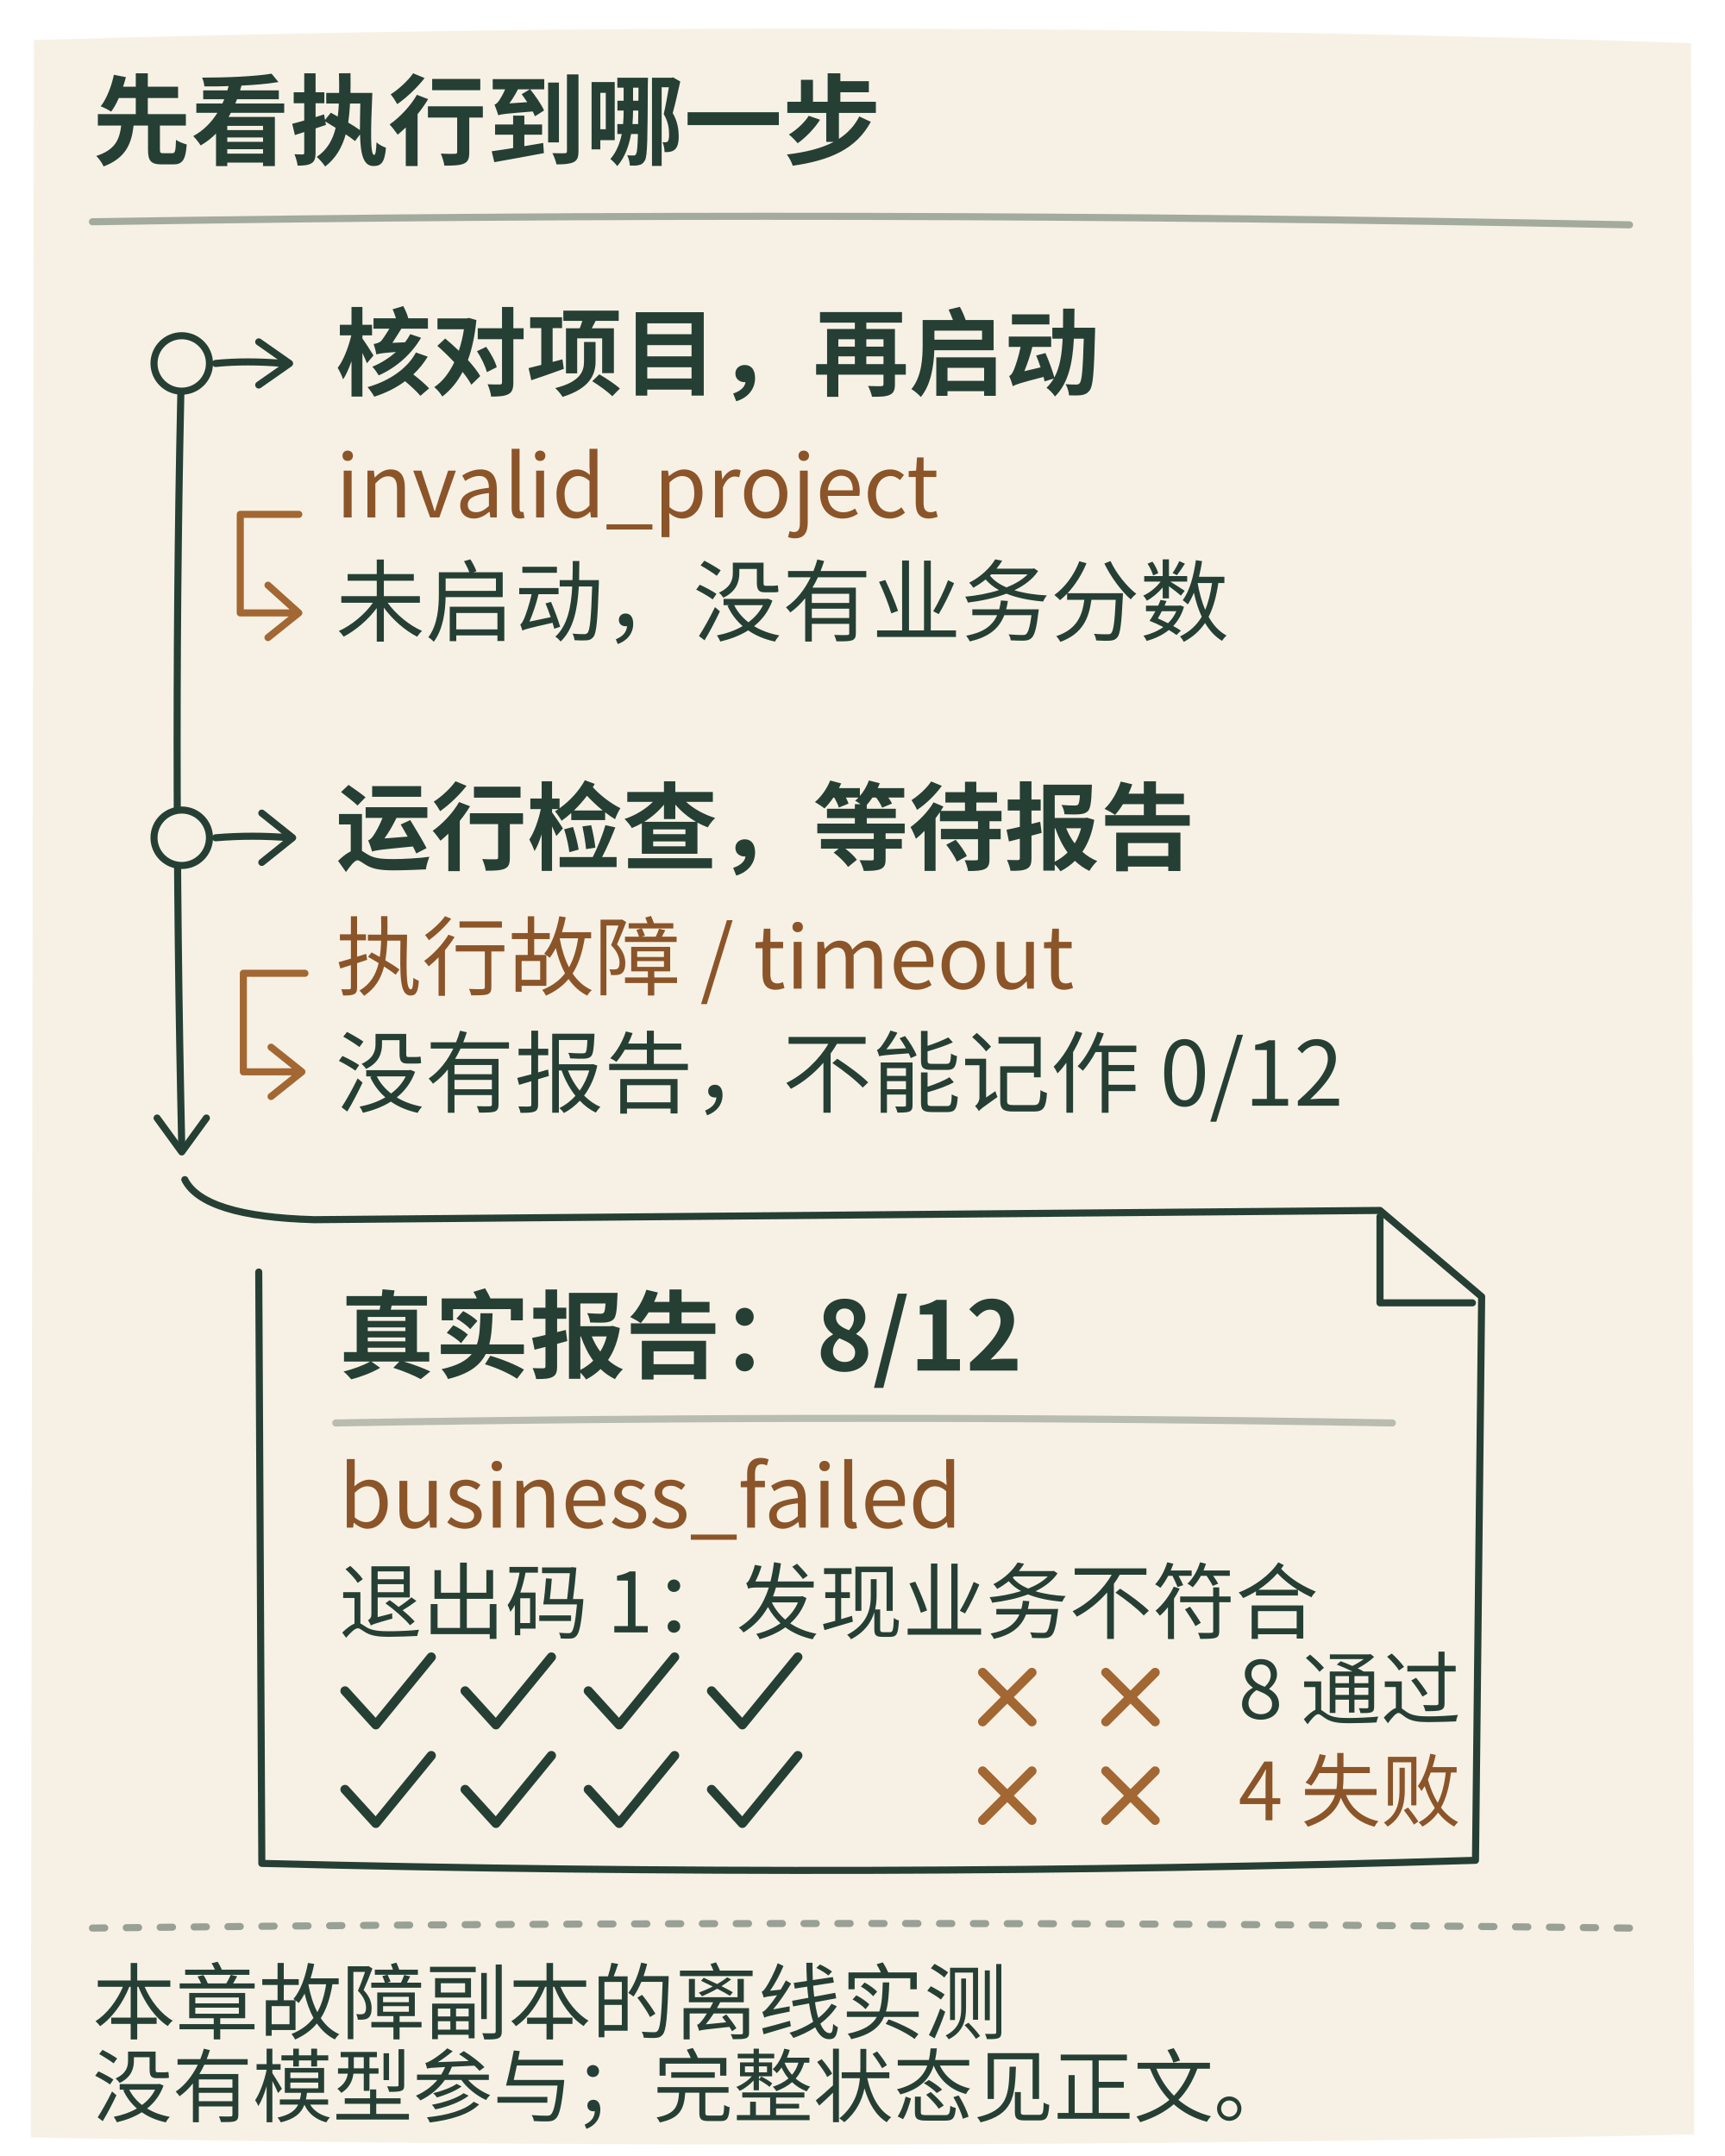
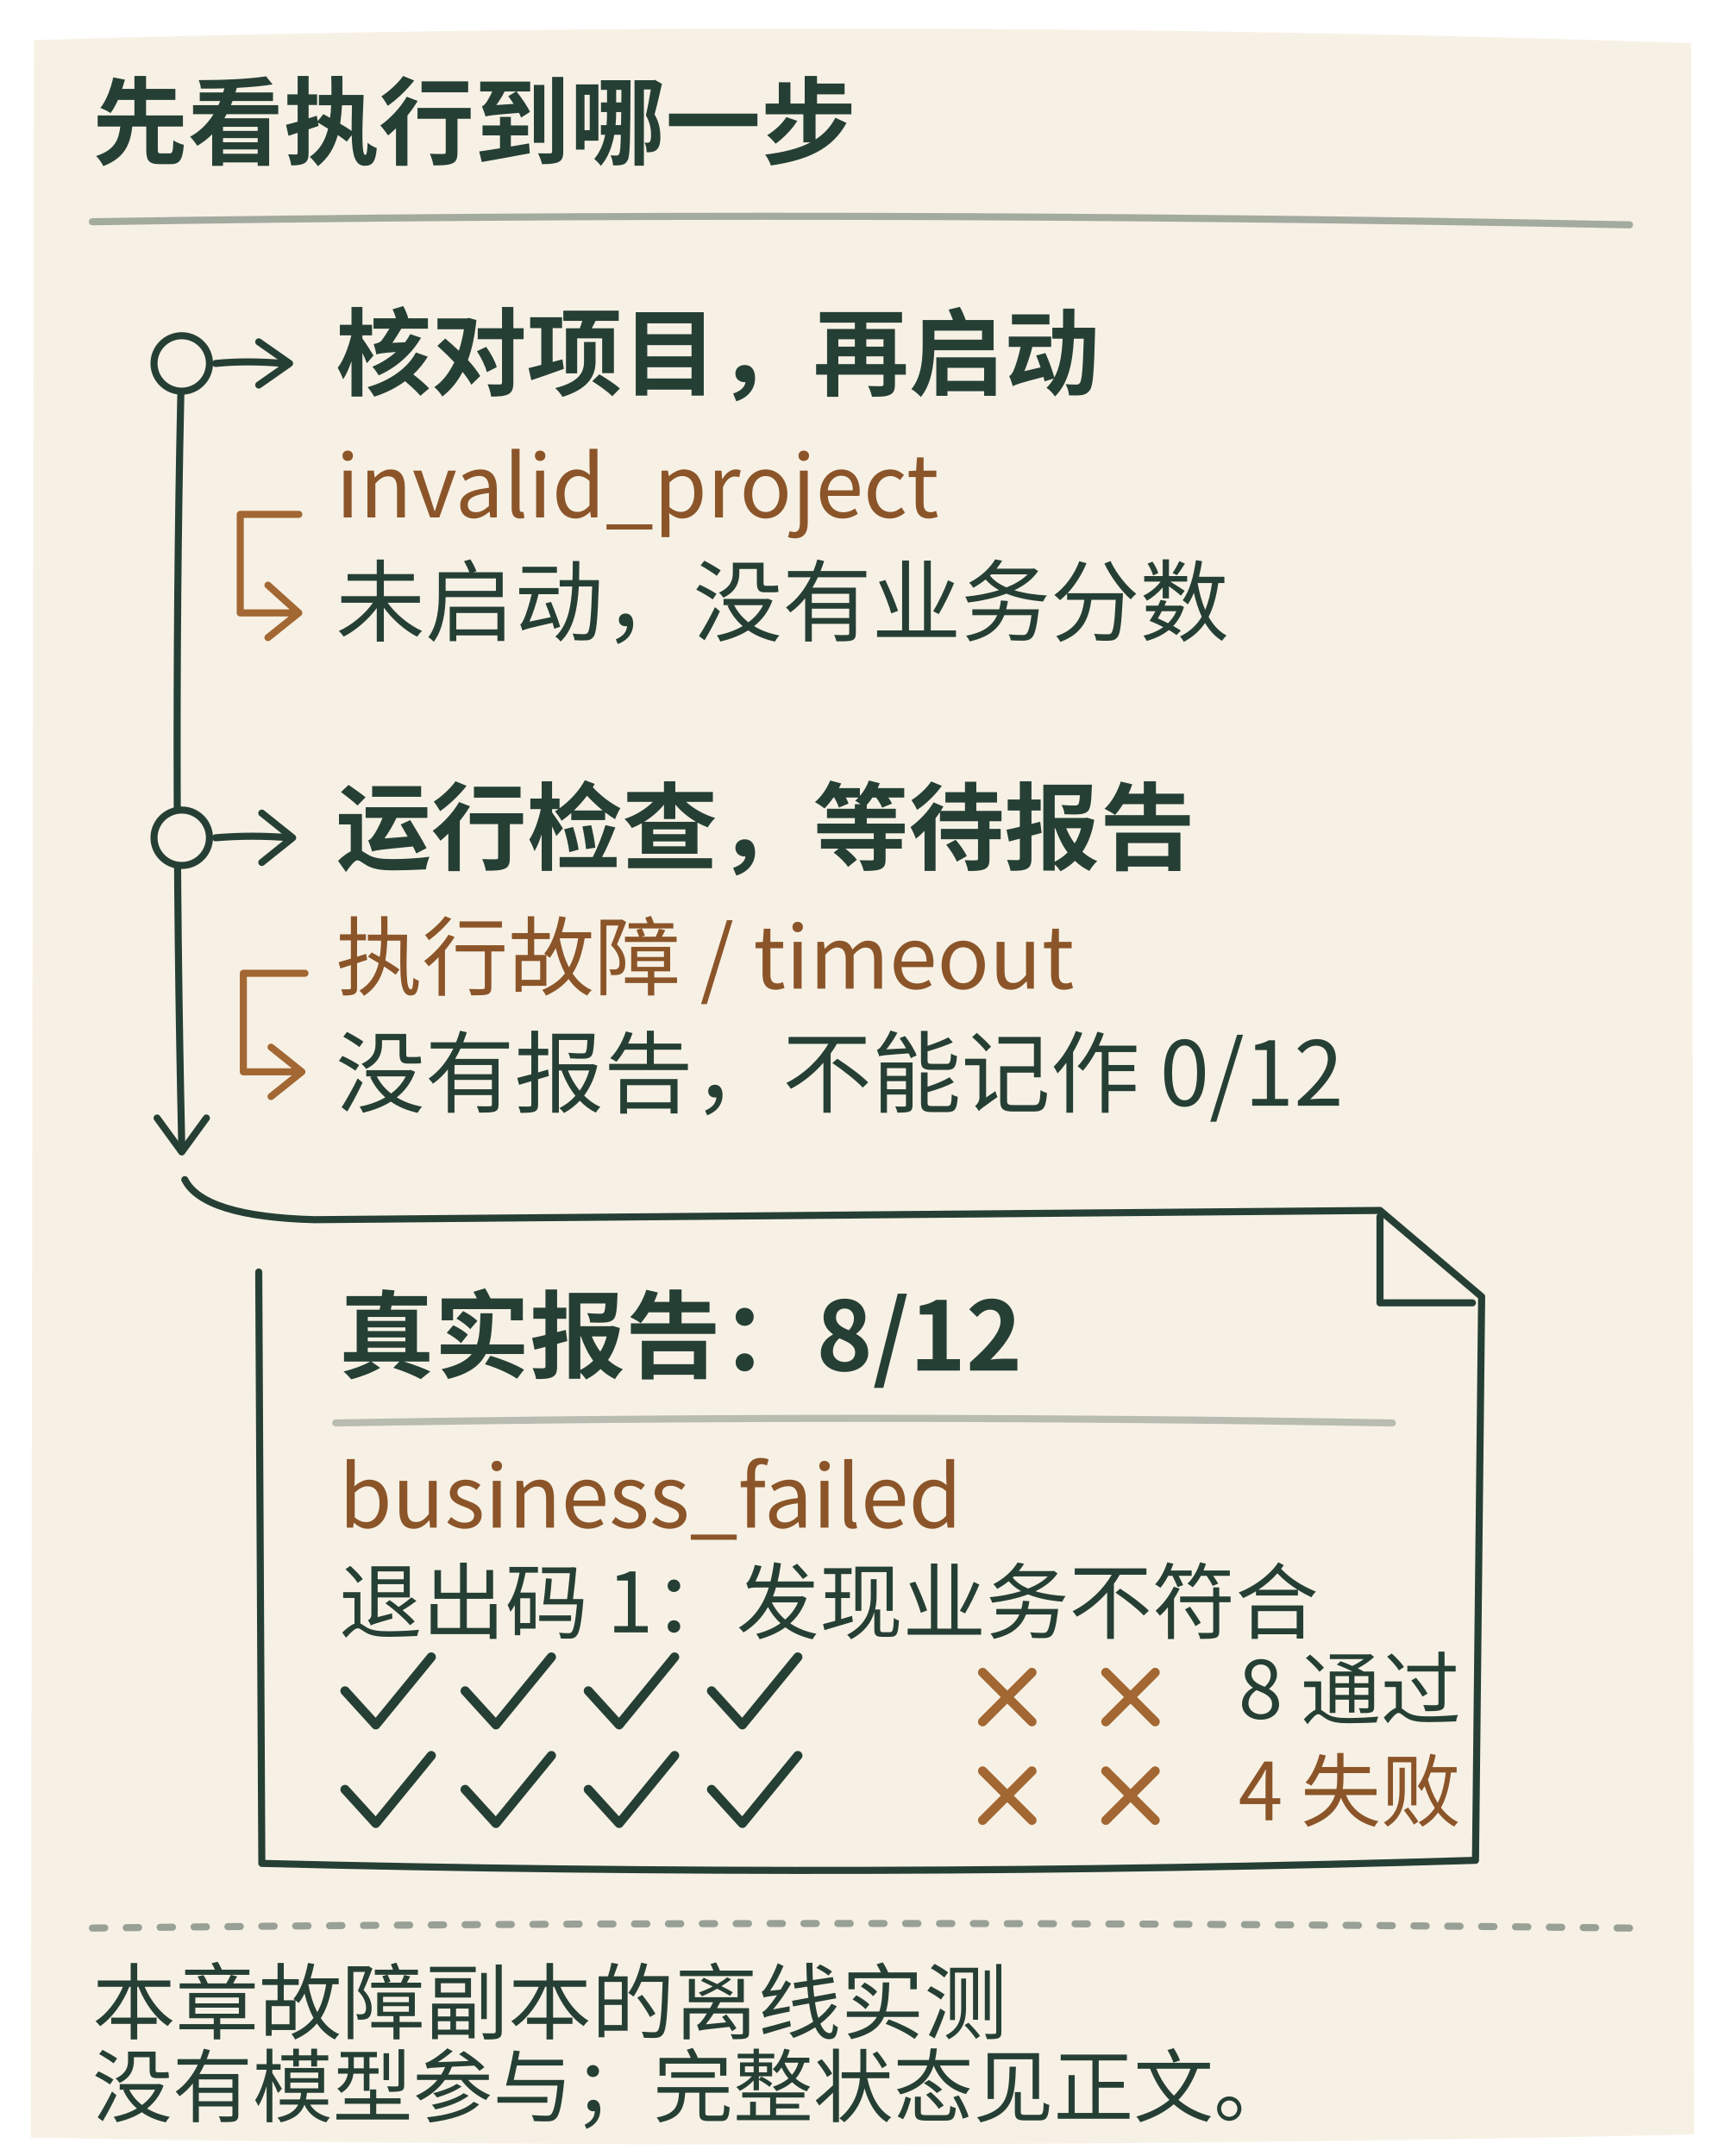
<svg xmlns="http://www.w3.org/2000/svg" viewBox="0 0 560 700" role="img" aria-label="沿真实执行过程判断失败：缺项目时尚未启动，运行超时没有业务分数，获得报告后才有八比十二的业务失败" color="#263f35">
  <path d="M11 13 Q281 5 549 14 L550 693 Q281 699 10 694 Z" fill="#f7f1e5" />
  <g fill="none" stroke="currentColor" stroke-width="2.3" stroke-linecap="round" stroke-linejoin="round">
    <path d="M30 72 Q279 68 529 73" opacity=".4" />
    <path d="M59 115 Q56 238 59 372" />
    <path d="M51 363 L59 374 67 363" />
    <circle cx="59" cy="118" r="9" fill="#f7f1e5" />
    <circle cx="59" cy="272" r="9" fill="#f7f1e5" />
    <path d="M70 118 Q80 117 92 118 M84 111 L94 118 84 125" />
    <path d="M70 272 Q82 271 94 272 M85 264 L95 272 85 280" />
    <path d="M97 167 L78 167 78 199 96 199 M87 190 L97 199 87 207" stroke="#a26732" />
    <path d="M99 316 L79 316 79 348 97 348 M88 340 L98 348 88 356" stroke="#a26732" />
    <path d="M60 383 Q66 395 102 396 L448 393 481 421 479 604 Q283 610 85 605 L84 413" />
    <path d="M448 395 L448 423 478 423" />
    <path d="M109 462 Q282 459 452 462" opacity=".3" />
    <path d="M112 549 L122 560 140 538 M151 549 L161 560 179 538 M191 549 L201 560 219 538 M231 549 L241 560 259 538" stroke-width="3" />
    <path d="M112 581 L122 592 140 570 M151 581 L161 592 179 570 M191 581 L201 592 219 570 M231 581 L241 592 259 570" stroke-width="3" />
    <path d="M319 543 L335 559 M335 543 L319 559 M359 543 L375 559 M375 543 L359 559 M319 575 L335 591 M335 575 L319 591 M359 575 L375 591 M375 575 L359 591" stroke="#a26732" stroke-width="3" />
    <path d="M30 626 Q282 623 529 626" stroke-dasharray="4 7" opacity=".45" />
  </g>
  <g fill="#263f35" font-family="Microsoft YaHei, Noto Sans CJK SC, sans-serif">
-     <text x="30" y="51" font-size="32" font-weight="700">先看执行到哪一步</text>
+     <text x="30" y="51" font-size="31" font-weight="700">先看执行到哪一步</text>
    <text x="109" y="126" font-size="31" font-weight="700">核对项目，再启动</text>
    <text x="109" y="168" font-size="28" fill="#8b5529">invalid_project</text>
    <text x="109" y="206" font-size="29">未启动，没有业务分数</text>
    <text x="109" y="280" font-size="31" font-weight="700">运行检查，等待报告</text>
    <text x="109" y="321" font-size="28" fill="#8b5529">执行故障 / timeout</text>
    <text x="109" y="359" font-size="29">没有报告，不能记作 0/12</text>
    <text x="110" y="445" font-size="31" font-weight="700">真实报告：8/12</text>
    <text x="110" y="496" font-size="28" fill="#8b5529">business_failed</text>
    <text x="110" y="530" font-size="27">退出码 1：发现业务不符合</text>
    <text x="402" y="558" font-size="26">8 通过</text>
    <text x="402" y="591" font-size="26" fill="#8b5529">4 失败</text>
    <text x="30" y="660" font-size="27">本章故障副本的离线实测</text>
    <text x="30" y="687" font-size="26">没有模型参与；完整状态见正文。</text>
  </g>
</svg>
